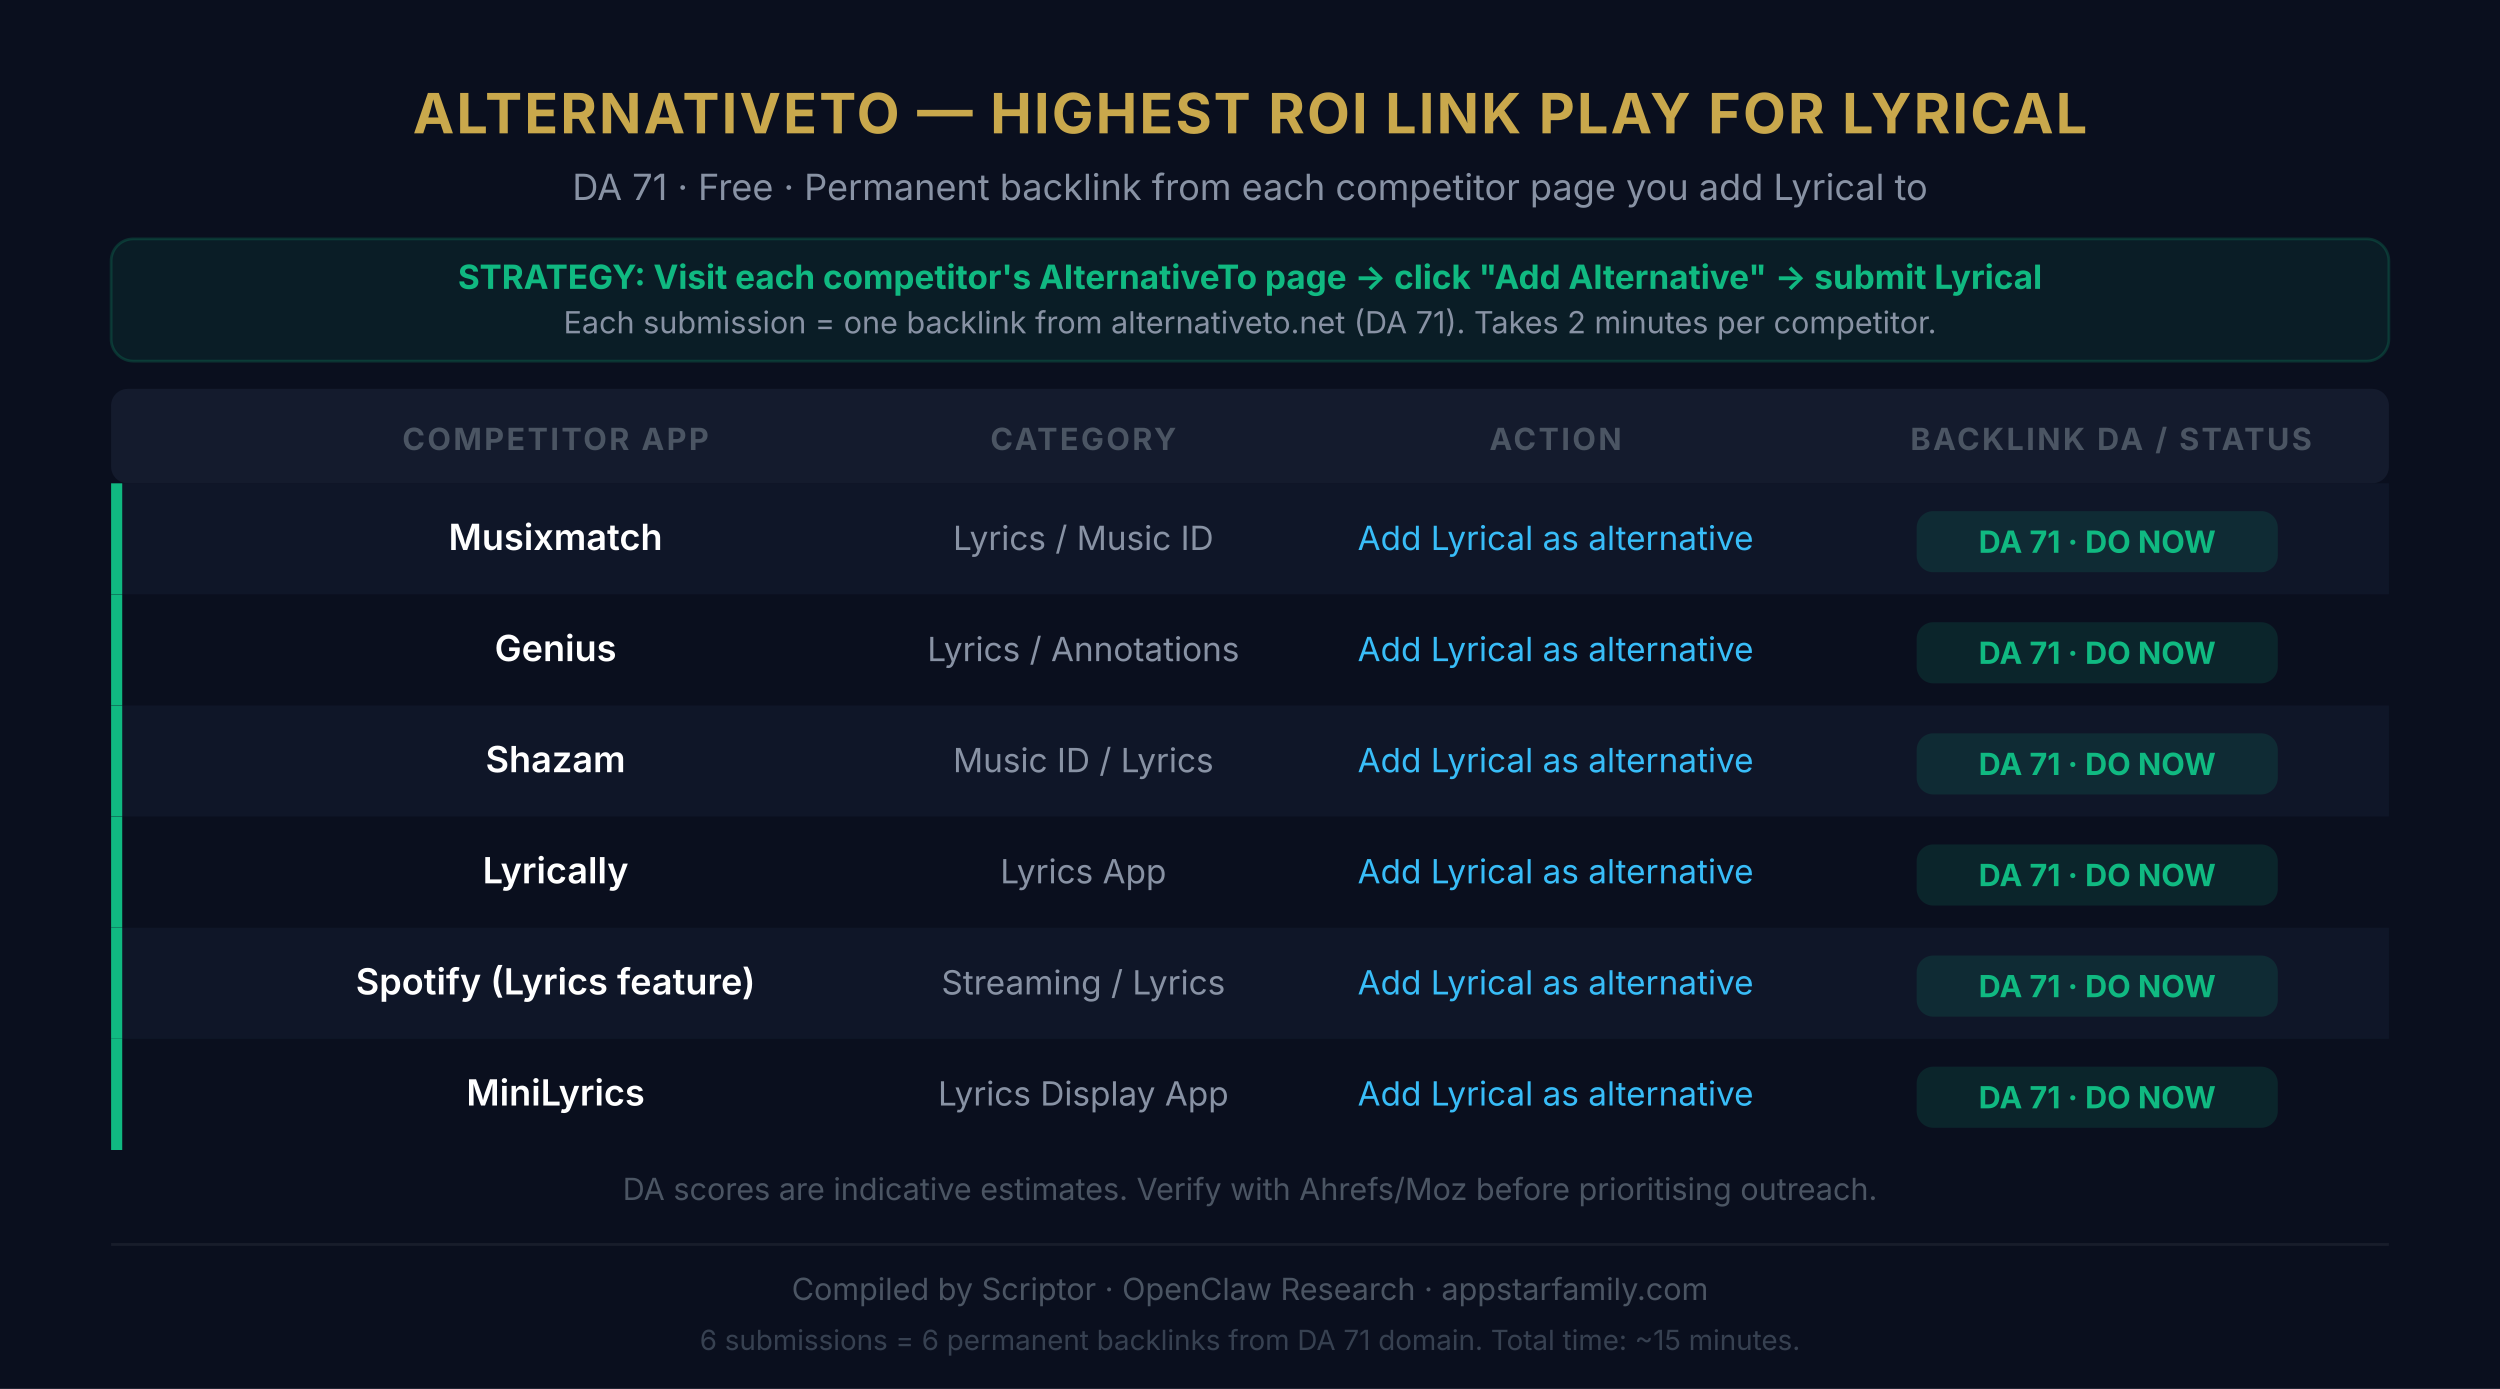
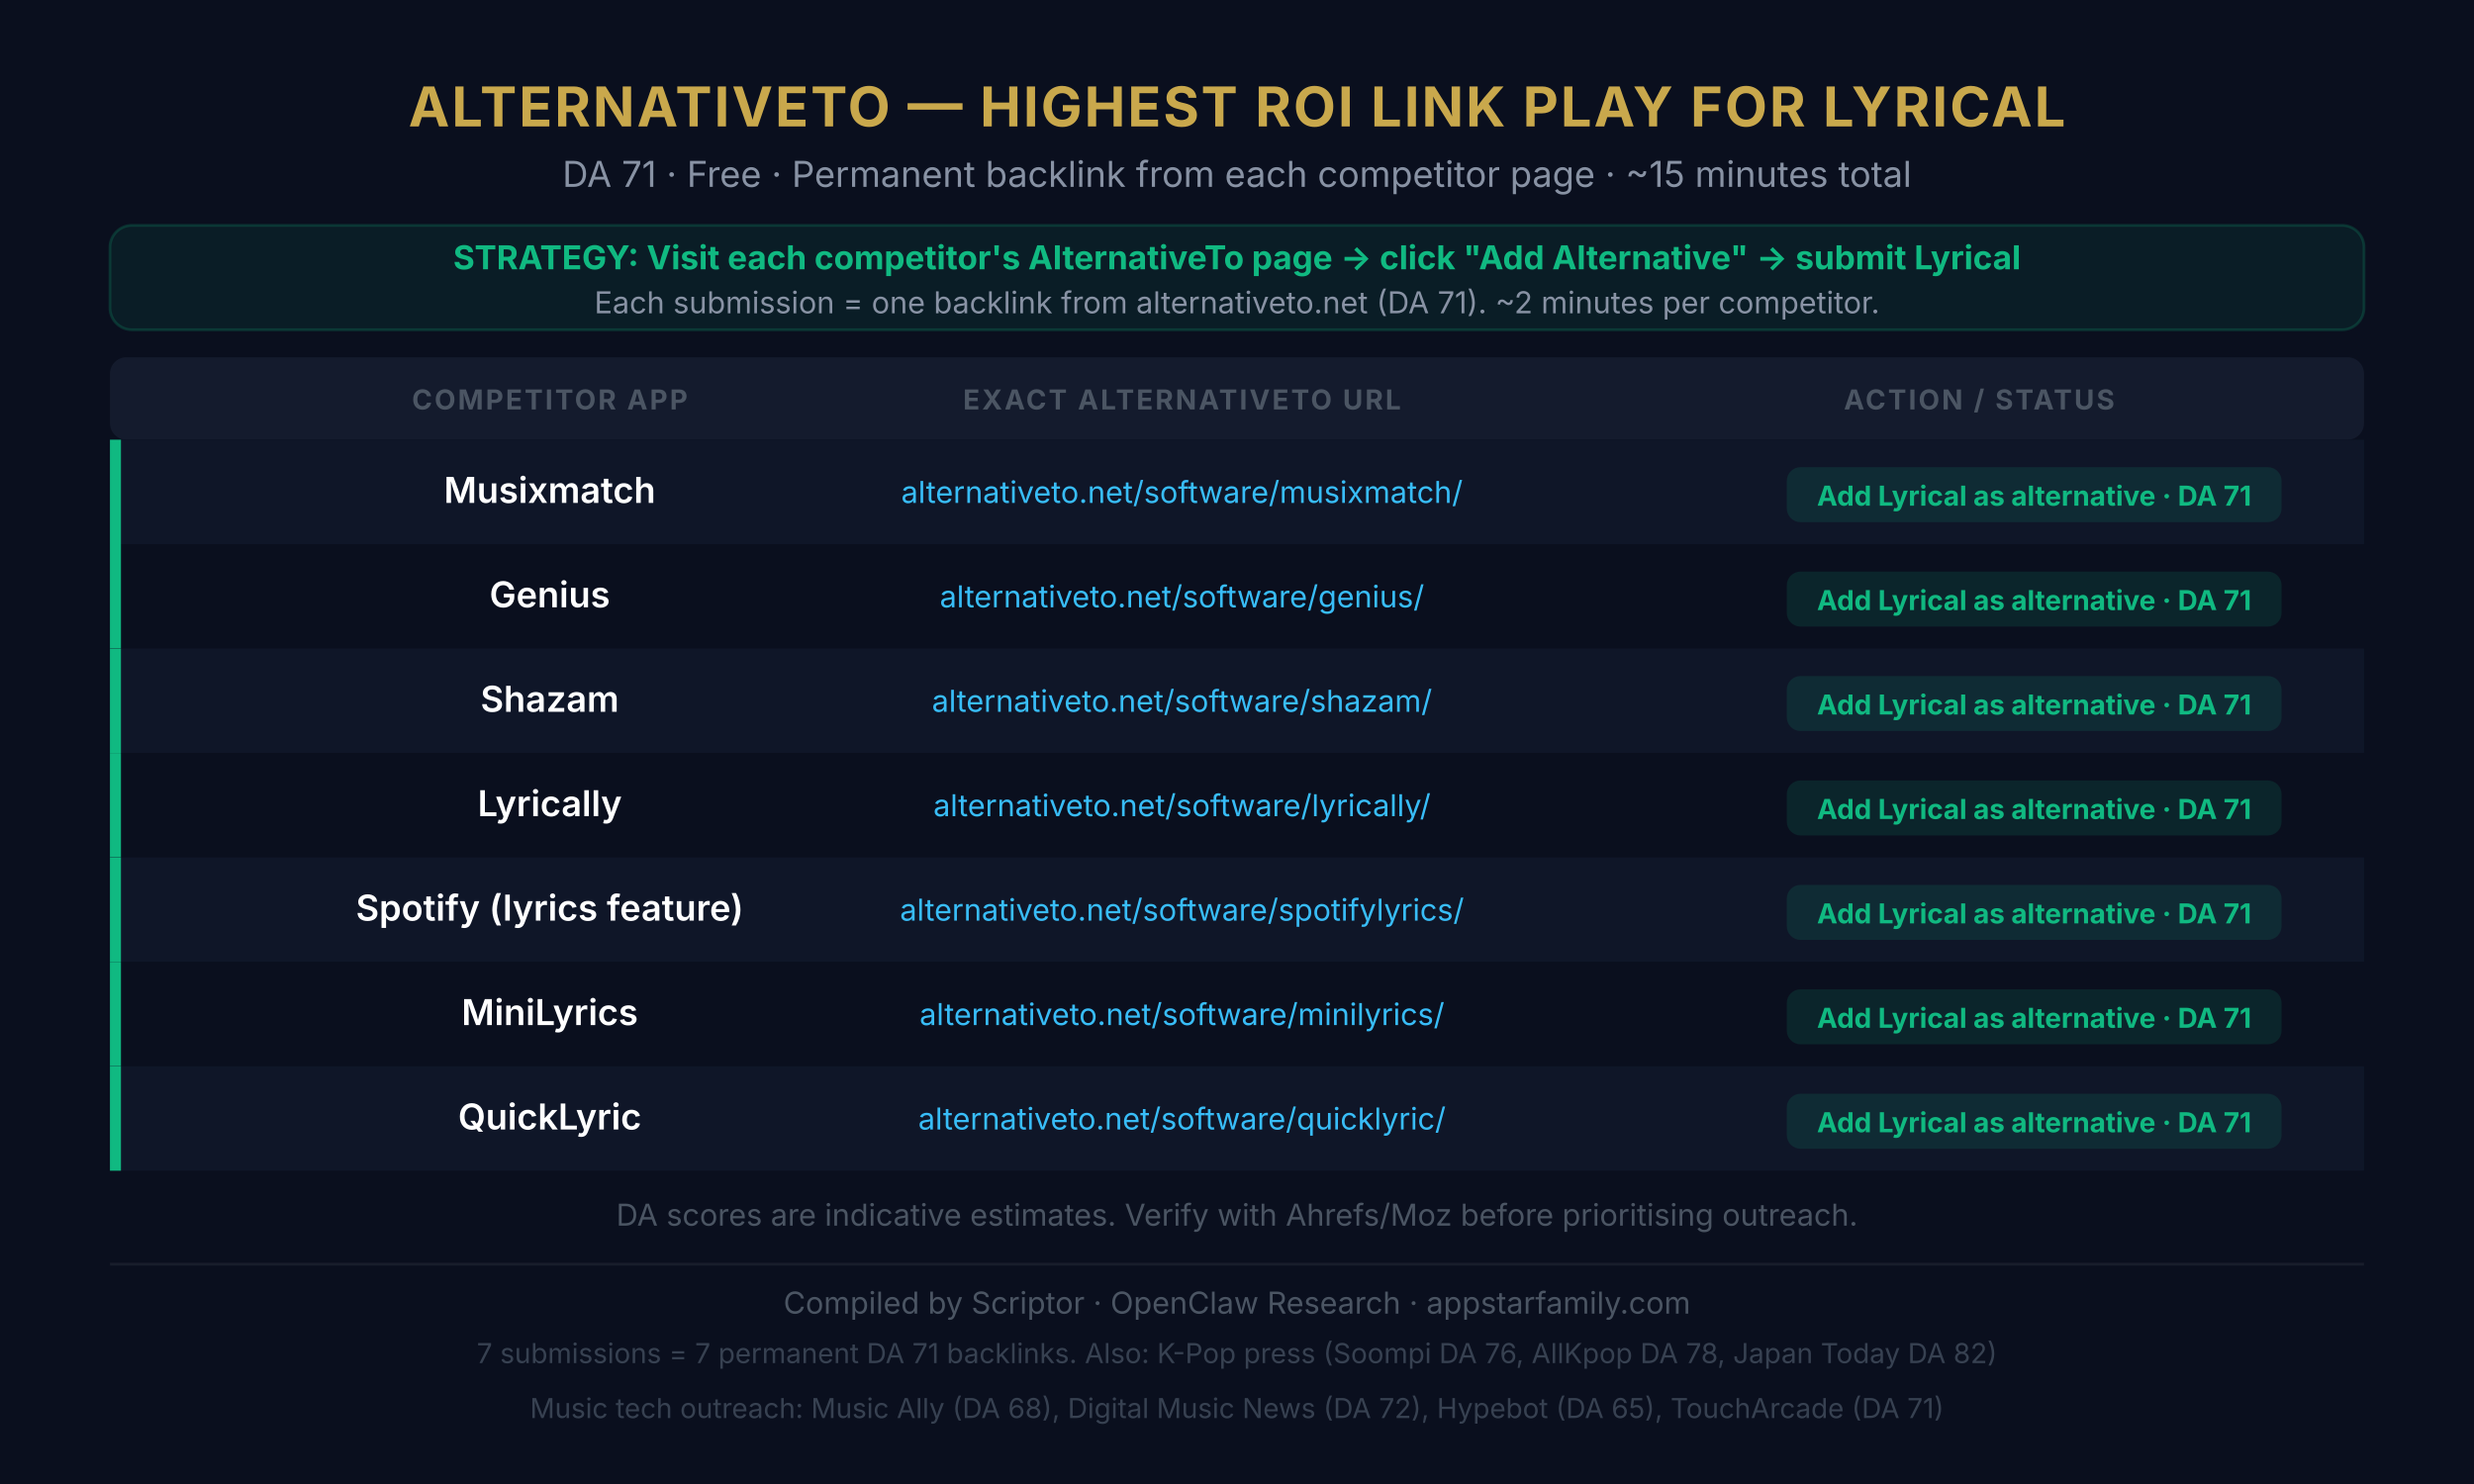
- <svg xmlns="http://www.w3.org/2000/svg" viewBox="0 0 900 500" font-family="system-ui, -apple-system, 'Segoe UI', sans-serif">
-   <rect width="900" height="500" fill="#0A0F1E" />
-   <text x="450" y="48" text-anchor="middle" fill="#C9A84C" font-size="20" font-weight="700" letter-spacing="0.04em">ALTERNATIVETO — HIGHEST ROI LINK PLAY FOR LYRICAL</text>
-   <text x="450" y="72" text-anchor="middle" fill="#8892A4" font-size="13">DA 71 · Free · Permanent backlink from each competitor page you add Lyrical to</text>
-   <rect x="40" y="86" width="820" height="44" rx="8" fill="#10B98115" stroke="#10B98133" stroke-width="1" />
-   <text x="450" y="104" text-anchor="middle" fill="#10B981" font-size="12" font-weight="700">STRATEGY: Visit each competitor's AlternativeTo page → click "Add Alternative" → submit Lyrical</text>
-   <text x="450" y="120" text-anchor="middle" fill="#8892A4" font-size="11">Each submission = one backlink from alternativeto.net (DA 71). Takes 2 minutes per competitor.</text>
-   <rect x="40" y="140" width="820" height="34" rx="6" fill="#141B2D" />
-   <text x="200" y="162" text-anchor="middle" fill="#4B5563" font-size="11" font-weight="700" letter-spacing="0.08em">COMPETITOR APP</text>
-   <text x="390" y="162" text-anchor="middle" fill="#4B5563" font-size="11" font-weight="700" letter-spacing="0.08em">CATEGORY</text>
-   <text x="560" y="162" text-anchor="middle" fill="#4B5563" font-size="11" font-weight="700" letter-spacing="0.08em">ACTION</text>
-   <text x="760" y="162" text-anchor="middle" fill="#4B5563" font-size="11" font-weight="700" letter-spacing="0.08em">BACKLINK DA / STATUS</text>
-   <rect x="40" y="174" width="820" height="40" rx="0" fill="#0F1628" />
-   <rect x="40" y="174" width="4" height="40" fill="#10B981" />
-   <text x="200" y="198" text-anchor="middle" fill="#FFFFFF" font-size="13" font-weight="600">Musixmatch</text>
-   <text x="390" y="198" text-anchor="middle" fill="#8892A4" font-size="12">Lyrics / Music ID</text>
-   <text x="560" y="198" text-anchor="middle" fill="#38BDF8" font-size="12">Add Lyrical as alternative</text>
-   <rect x="690" y="184" width="130" height="22" rx="6" fill="#10B98122" />
-   <text x="755" y="199" text-anchor="middle" fill="#10B981" font-size="11" font-weight="700">DA 71 · DO NOW</text>
-   <rect x="40" y="214" width="820" height="40" rx="0" fill="#0A0F1E" />
-   <rect x="40" y="214" width="4" height="40" fill="#10B981" />
-   <text x="200" y="238" text-anchor="middle" fill="#FFFFFF" font-size="13" font-weight="600">Genius</text>
-   <text x="390" y="238" text-anchor="middle" fill="#8892A4" font-size="12">Lyrics / Annotations</text>
-   <text x="560" y="238" text-anchor="middle" fill="#38BDF8" font-size="12">Add Lyrical as alternative</text>
-   <rect x="690" y="224" width="130" height="22" rx="6" fill="#10B98122" />
-   <text x="755" y="239" text-anchor="middle" fill="#10B981" font-size="11" font-weight="700">DA 71 · DO NOW</text>
-   <rect x="40" y="254" width="820" height="40" rx="0" fill="#0F1628" />
-   <rect x="40" y="254" width="4" height="40" fill="#10B981" />
-   <text x="200" y="278" text-anchor="middle" fill="#FFFFFF" font-size="13" font-weight="600">Shazam</text>
-   <text x="390" y="278" text-anchor="middle" fill="#8892A4" font-size="12">Music ID / Lyrics</text>
-   <text x="560" y="278" text-anchor="middle" fill="#38BDF8" font-size="12">Add Lyrical as alternative</text>
-   <rect x="690" y="264" width="130" height="22" rx="6" fill="#10B98122" />
-   <text x="755" y="279" text-anchor="middle" fill="#10B981" font-size="11" font-weight="700">DA 71 · DO NOW</text>
-   <rect x="40" y="294" width="820" height="40" rx="0" fill="#0A0F1E" />
-   <rect x="40" y="294" width="4" height="40" fill="#10B981" />
-   <text x="200" y="318" text-anchor="middle" fill="#FFFFFF" font-size="13" font-weight="600">Lyrically</text>
-   <text x="390" y="318" text-anchor="middle" fill="#8892A4" font-size="12">Lyrics App</text>
-   <text x="560" y="318" text-anchor="middle" fill="#38BDF8" font-size="12">Add Lyrical as alternative</text>
-   <rect x="690" y="304" width="130" height="22" rx="6" fill="#10B98122" />
-   <text x="755" y="319" text-anchor="middle" fill="#10B981" font-size="11" font-weight="700">DA 71 · DO NOW</text>
-   <rect x="40" y="334" width="820" height="40" rx="0" fill="#0F1628" />
-   <rect x="40" y="334" width="4" height="40" fill="#10B981" />
-   <text x="200" y="358" text-anchor="middle" fill="#FFFFFF" font-size="13" font-weight="600">Spotify (Lyrics feature)</text>
-   <text x="390" y="358" text-anchor="middle" fill="#8892A4" font-size="12">Streaming / Lyrics</text>
-   <text x="560" y="358" text-anchor="middle" fill="#38BDF8" font-size="12">Add Lyrical as alternative</text>
-   <rect x="690" y="344" width="130" height="22" rx="6" fill="#10B98122" />
-   <text x="755" y="359" text-anchor="middle" fill="#10B981" font-size="11" font-weight="700">DA 71 · DO NOW</text>
-   <rect x="40" y="374" width="820" height="40" rx="0" fill="#0A0F1E" />
-   <rect x="40" y="374" width="4" height="40" fill="#10B981" />
-   <text x="200" y="398" text-anchor="middle" fill="#FFFFFF" font-size="13" font-weight="600">MiniLyrics</text>
-   <text x="390" y="398" text-anchor="middle" fill="#8892A4" font-size="12">Lyrics Display App</text>
-   <text x="560" y="398" text-anchor="middle" fill="#38BDF8" font-size="12">Add Lyrical as alternative</text>
-   <rect x="690" y="384" width="130" height="22" rx="6" fill="#10B98122" />
-   <text x="755" y="399" text-anchor="middle" fill="#10B981" font-size="11" font-weight="700">DA 71 · DO NOW</text>
-   <text x="450" y="432" text-anchor="middle" fill="#4B5563" font-size="11">DA scores are indicative estimates. Verify with Ahrefs/Moz before prioritising outreach.</text>
-   <line x1="40" y1="448" x2="860" y2="448" stroke="rgba(255,255,255,0.06)" stroke-width="1" />
-   <text x="450" y="468" text-anchor="middle" fill="#4B5563" font-size="11">Compiled by Scriptor · OpenClaw Research · appstarfamily.com</text>
-   <text x="450" y="486" text-anchor="middle" fill="#374151" font-size="10">6 submissions = 6 permanent backlinks from DA 71 domain. Total time: ~15 minutes.</text>
+ <svg xmlns="http://www.w3.org/2000/svg" viewBox="0 0 900 540" font-family="system-ui, -apple-system, 'Segoe UI', sans-serif">
+   <rect width="900" height="540" fill="#0A0F1E" />
+   <text x="450" y="46" text-anchor="middle" fill="#C9A84C" font-size="20" font-weight="700" letter-spacing="0.04em">ALTERNATIVETO — HIGHEST ROI LINK PLAY FOR LYRICAL</text>
+   <text x="450" y="68" text-anchor="middle" fill="#8892A4" font-size="13">DA 71 · Free · Permanent backlink from each competitor page · ~15 minutes total</text>
+   <rect x="40" y="82" width="820" height="38" rx="8" fill="#10B98115" stroke="#10B98133" stroke-width="1" />
+   <text x="450" y="98" text-anchor="middle" fill="#10B981" font-size="12" font-weight="700">STRATEGY: Visit each competitor's AlternativeTo page → click "Add Alternative" → submit Lyrical</text>
+   <text x="450" y="114" text-anchor="middle" fill="#8892A4" font-size="11">Each submission = one backlink from alternativeto.net (DA 71). ~2 minutes per competitor.</text>
+   <rect x="40" y="130" width="820" height="30" rx="6" fill="#141B2D" />
+   <text x="200" y="149" text-anchor="middle" fill="#4B5563" font-size="10" font-weight="700" letter-spacing="0.08em">COMPETITOR APP</text>
+   <text x="430" y="149" text-anchor="middle" fill="#4B5563" font-size="10" font-weight="700" letter-spacing="0.08em">EXACT ALTERNATIVETO URL</text>
+   <text x="720" y="149" text-anchor="middle" fill="#4B5563" font-size="10" font-weight="700" letter-spacing="0.08em">ACTION / STATUS</text>
+   <rect x="40" y="160" width="820" height="38" fill="#0F1628" />
+   <rect x="40" y="160" width="4" height="38" fill="#10B981" />
+   <text x="200" y="183" text-anchor="middle" fill="#FFFFFF" font-size="13" font-weight="600">Musixmatch</text>
+   <text x="430" y="183" text-anchor="middle" fill="#38BDF8" font-size="11">alternativeto.net/software/musixmatch/</text>
+   <rect x="650" y="170" width="180" height="20" rx="5" fill="#10B98122" />
+   <text x="740" y="184" text-anchor="middle" fill="#10B981" font-size="10" font-weight="700">Add Lyrical as alternative · DA 71</text>
+   <rect x="40" y="198" width="820" height="38" fill="#0A0F1E" />
+   <rect x="40" y="198" width="4" height="38" fill="#10B981" />
+   <text x="200" y="221" text-anchor="middle" fill="#FFFFFF" font-size="13" font-weight="600">Genius</text>
+   <text x="430" y="221" text-anchor="middle" fill="#38BDF8" font-size="11">alternativeto.net/software/genius/</text>
+   <rect x="650" y="208" width="180" height="20" rx="5" fill="#10B98122" />
+   <text x="740" y="222" text-anchor="middle" fill="#10B981" font-size="10" font-weight="700">Add Lyrical as alternative · DA 71</text>
+   <rect x="40" y="236" width="820" height="38" fill="#0F1628" />
+   <rect x="40" y="236" width="4" height="38" fill="#10B981" />
+   <text x="200" y="259" text-anchor="middle" fill="#FFFFFF" font-size="13" font-weight="600">Shazam</text>
+   <text x="430" y="259" text-anchor="middle" fill="#38BDF8" font-size="11">alternativeto.net/software/shazam/</text>
+   <rect x="650" y="246" width="180" height="20" rx="5" fill="#10B98122" />
+   <text x="740" y="260" text-anchor="middle" fill="#10B981" font-size="10" font-weight="700">Add Lyrical as alternative · DA 71</text>
+   <rect x="40" y="274" width="820" height="38" fill="#0A0F1E" />
+   <rect x="40" y="274" width="4" height="38" fill="#10B981" />
+   <text x="200" y="297" text-anchor="middle" fill="#FFFFFF" font-size="13" font-weight="600">Lyrically</text>
+   <text x="430" y="297" text-anchor="middle" fill="#38BDF8" font-size="11">alternativeto.net/software/lyrically/</text>
+   <rect x="650" y="284" width="180" height="20" rx="5" fill="#10B98122" />
+   <text x="740" y="298" text-anchor="middle" fill="#10B981" font-size="10" font-weight="700">Add Lyrical as alternative · DA 71</text>
+   <rect x="40" y="312" width="820" height="38" fill="#0F1628" />
+   <rect x="40" y="312" width="4" height="38" fill="#10B981" />
+   <text x="200" y="335" text-anchor="middle" fill="#FFFFFF" font-size="13" font-weight="600">Spotify (lyrics feature)</text>
+   <text x="430" y="335" text-anchor="middle" fill="#38BDF8" font-size="11">alternativeto.net/software/spotifylyrics/</text>
+   <rect x="650" y="322" width="180" height="20" rx="5" fill="#10B98122" />
+   <text x="740" y="336" text-anchor="middle" fill="#10B981" font-size="10" font-weight="700">Add Lyrical as alternative · DA 71</text>
+   <rect x="40" y="350" width="820" height="38" fill="#0A0F1E" />
+   <rect x="40" y="350" width="4" height="38" fill="#10B981" />
+   <text x="200" y="373" text-anchor="middle" fill="#FFFFFF" font-size="13" font-weight="600">MiniLyrics</text>
+   <text x="430" y="373" text-anchor="middle" fill="#38BDF8" font-size="11">alternativeto.net/software/minilyrics/</text>
+   <rect x="650" y="360" width="180" height="20" rx="5" fill="#10B98122" />
+   <text x="740" y="374" text-anchor="middle" fill="#10B981" font-size="10" font-weight="700">Add Lyrical as alternative · DA 71</text>
+   <rect x="40" y="388" width="820" height="38" fill="#0F1628" />
+   <rect x="40" y="388" width="4" height="38" fill="#10B981" />
+   <text x="200" y="411" text-anchor="middle" fill="#FFFFFF" font-size="13" font-weight="600">QuickLyric</text>
+   <text x="430" y="411" text-anchor="middle" fill="#38BDF8" font-size="11">alternativeto.net/software/quicklyric/</text>
+   <rect x="650" y="398" width="180" height="20" rx="5" fill="#10B98122" />
+   <text x="740" y="412" text-anchor="middle" fill="#10B981" font-size="10" font-weight="700">Add Lyrical as alternative · DA 71</text>
+   <text x="450" y="446" text-anchor="middle" fill="#4B5563" font-size="11">DA scores are indicative estimates. Verify with Ahrefs/Moz before prioritising outreach.</text>
+   <line x1="40" y1="460" x2="860" y2="460" stroke="rgba(255,255,255,0.06)" stroke-width="1" />
+   <text x="450" y="478" text-anchor="middle" fill="#4B5563" font-size="11">Compiled by Scriptor · OpenClaw Research · appstarfamily.com</text>
+   <text x="450" y="496" text-anchor="middle" fill="#374151" font-size="10">7 submissions = 7 permanent DA 71 backlinks. Also: K-Pop press (Soompi DA 76, AllKpop DA 78, Japan Today DA 82)</text>
+   <text x="450" y="516" text-anchor="middle" fill="#374151" font-size="10">Music tech outreach: Music Ally (DA 68), Digital Music News (DA 72), Hypebot (DA 65), TouchArcade (DA 71)</text>
</svg>
